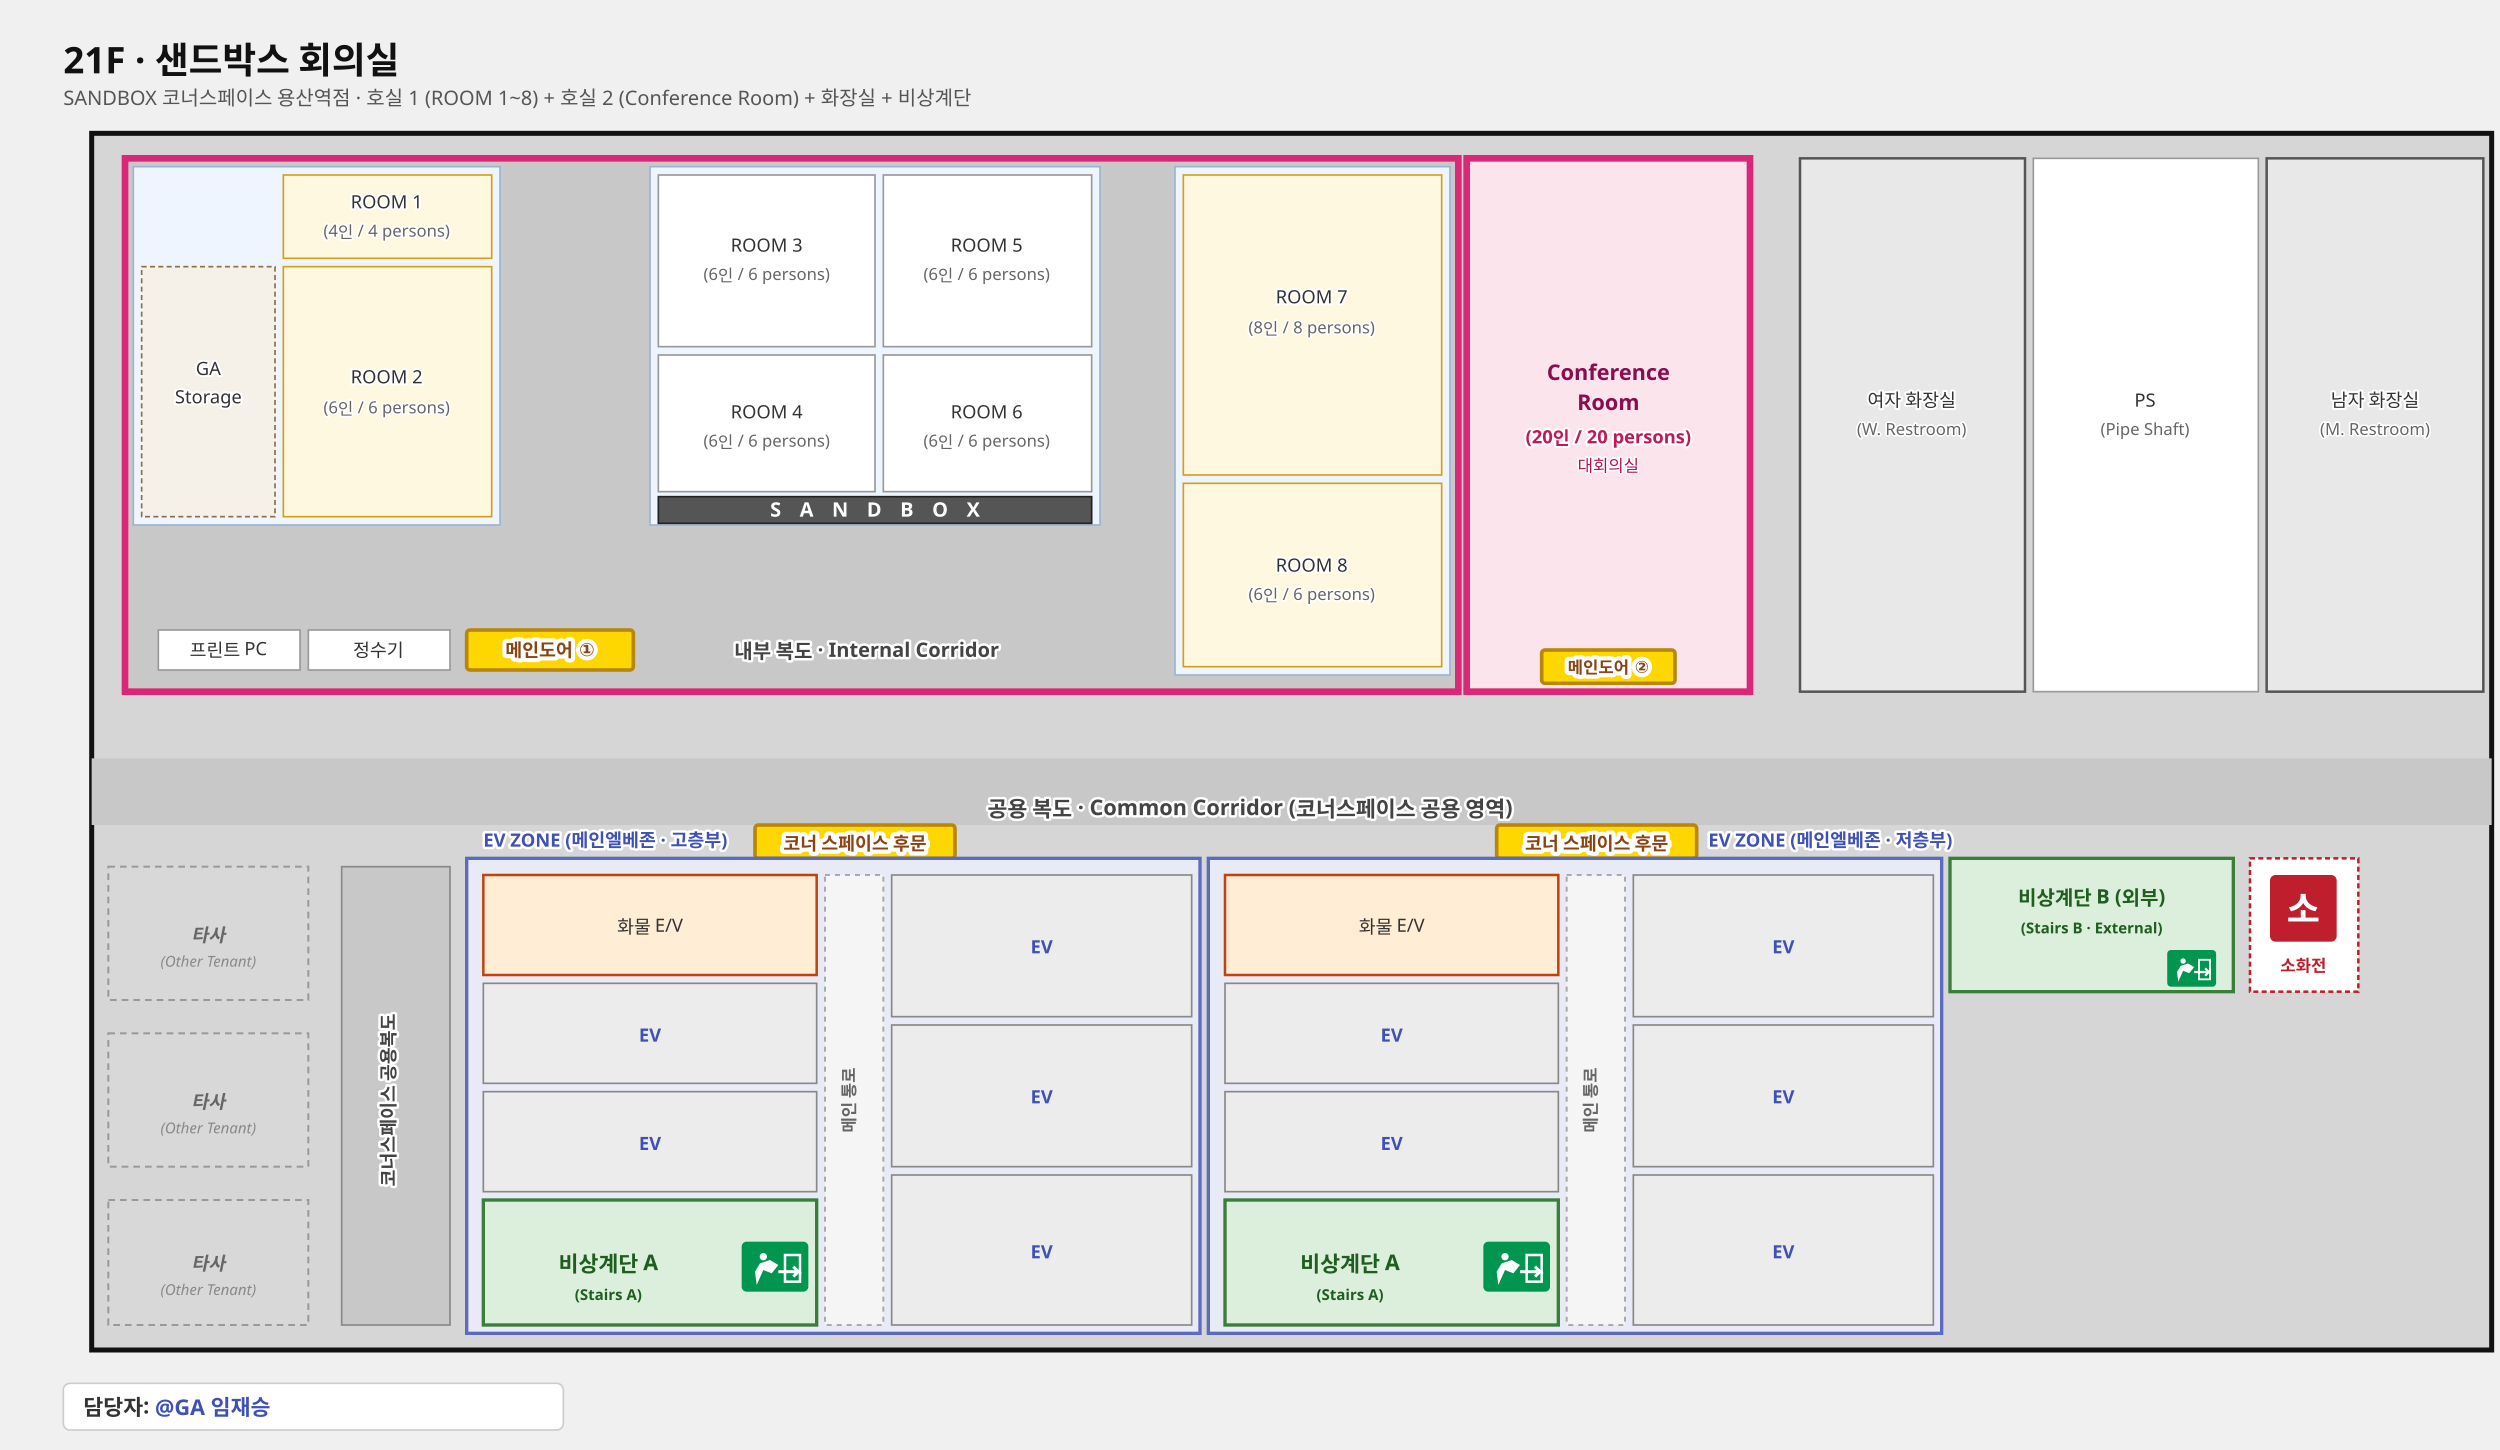
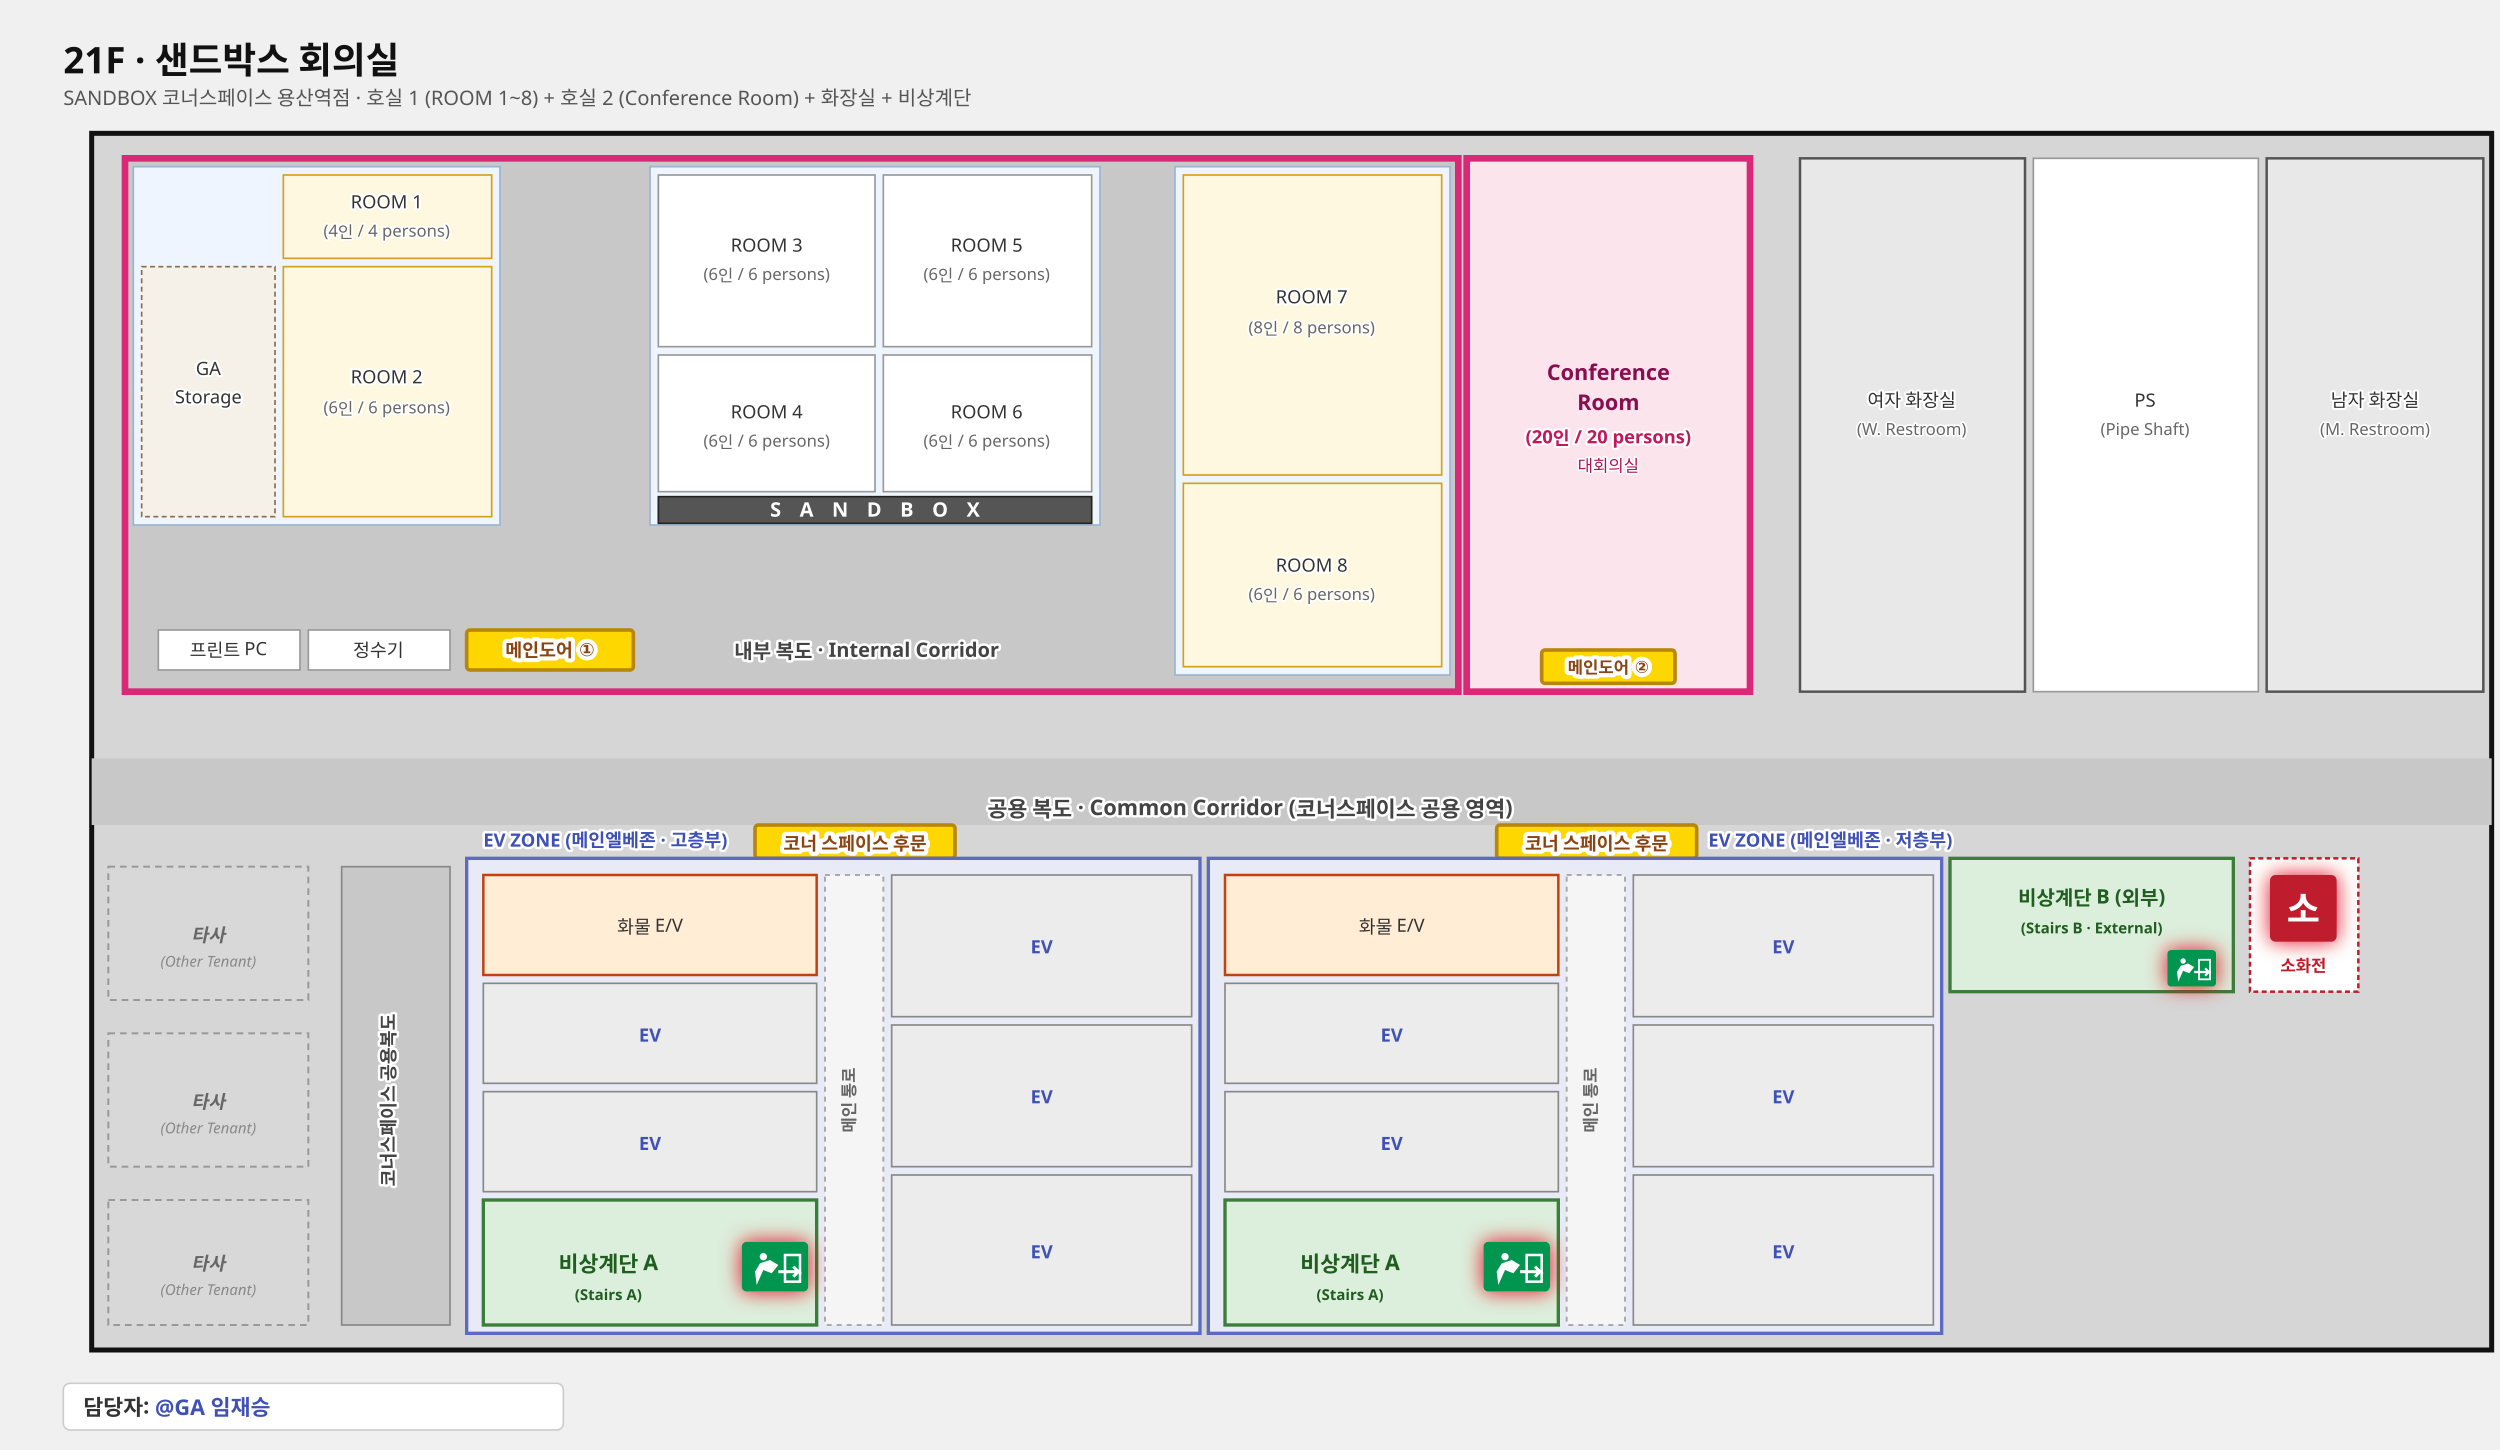
<svg xmlns="http://www.w3.org/2000/svg" viewBox="0 0 1500 870">
  <defs>
    <style>
  text{font-family:Pretendard,"Apple SD Gothic Neo",sans-serif}
  .bg{fill:#f0f0f0}
  .wall{fill:none;stroke:#111;stroke-width:3}
  .corr{fill:#c8c8c8}
  .open{fill:#EFF5FF;stroke:#9BB4D1;stroke-width:1}
  .mtg{fill:#FFF8E1;stroke:#D4A017;stroke-width:1}
  .exec{fill:#FCE4EC;stroke:#DB2777;stroke-width:4}
  .core{fill:#ECECEC;stroke:#888;stroke-width:1}
  .stair{fill:#DCEEDC;stroke:#3A7E3A;stroke-width:2}
  .stor{fill:#F5F0E8;stroke:#8B6F47;stroke-width:1;stroke-dasharray:3 2}
  .util{fill:#fff;stroke:#999;stroke-width:1}
  .srvr{fill:#E8E8E8;stroke:#555;stroke-width:1.5}
  .ev-zone{fill:#E8EAF6;stroke:#5C6BC0;stroke-width:2}
  .cargo-ev{fill:#FFEDD5;stroke:#C2410C;stroke-width:1.5}
  .corridor-int{fill:#F5F5F5;stroke:#AAA;stroke-width:1.2;stroke-dasharray:3 3}
  .recycle{fill:#E8F5E9;stroke:#558B2F;stroke-width:1.2}
  .door-mark{fill:#FFD700;stroke:#B8860B;stroke-width:2.2}
  .ev-label{font-size:11px;fill:#3F51B5;text-anchor:middle;font-weight:700}
  .stair-ko{font-size:12px;fill:#1F5E1F;text-anchor:middle;font-weight:700}
  .red-tag{font-size:10px;fill:#E60012;text-anchor:middle;font-weight:700}
  .label-sm-ko{font-size:11px;fill:#333;text-anchor:middle;font-weight:500}

  .tk{font-size:13px;fill:#222;text-anchor:middle;font-weight:600}
  .ts{font-size:11px;fill:#333;text-anchor:middle;font-weight:500;paint-order:stroke;stroke:#fff;stroke-width:2.5px;stroke-linejoin:round}
  .tx{font-size:10px;fill:#666;text-anchor:middle;paint-order:stroke;stroke:#fff;stroke-width:2px;stroke-linejoin:round}
  .tc{font-size:14px;fill:#444;text-anchor:middle;font-weight:700;paint-order:stroke;stroke:#fff;stroke-width:3px;stroke-linejoin:round}
  .tit{font-size:22px;font-weight:700;fill:#111}
  .tdoor{font-size:10px;fill:#0277BD;text-anchor:middle;font-weight:700}

-   /* 점멸 (비상구·소화전) — 28F/29F와 동일 사양 */
-   .exit-pulse{animation:pls 1.4s ease-in-out infinite}
-   .hydrant-glow{animation:pls 1.4s ease-in-out infinite}
-   @keyframes pls{0%,100%{opacity:1}50%{opacity:.65}}
+   /* 점멸 (비상구·소화전) — 28F/29F와 동일 강화 사양 */
+   .exit-pulse{animation:pls 1.0s ease-in-out infinite;filter:drop-shadow(0 0 6px rgba(229,0,18,0.95))}
+   .hydrant-glow{animation:pls 1.0s ease-in-out infinite;filter:drop-shadow(0 0 6px rgba(229,0,18,0.95))}
+   @keyframes pls{0%,100%{opacity:1}50%{opacity:.15}}
  /* 출발점 마커 — 28F/29F와 동일 (확장 링 + 펄스 점) */
  .start-ring{animation:rn 1.5s ease-out infinite}
  @keyframes rn{0%{r:8;opacity:1}100%{r:22;opacity:0}}
  .start-dot{animation:pls 1.4s ease-in-out infinite}
  /* 비상대피 동선 — 28F/29F 사양 (점선 12 7, dashoffset 애니메이션) */
  .rt{fill:none;stroke-width:4;stroke-linecap:round;stroke-linejoin:round;stroke-dasharray:12 7}
  .r-a{stroke:#00964F;stroke-width:5;animation:f 2.0s linear infinite}
  .r-b{stroke:#0288D1;stroke-width:5;animation:f 2.2s linear infinite}
  @keyframes f{from{stroke-dashoffset:0}to{stroke-dashoffset:-38}}
</style>
    <symbol id="es" viewBox="0 0 40 30">
      <rect width="40" height="30" rx="3" fill="#00964F" />
      <circle cx="13" cy="9" r="2.2" fill="#fff" />
      <path d="M9 26L13 17L18 19L22 14L17 11L11 13L8 18Z" fill="#fff" />
      <rect x="26" y="8" width="9" height="16" fill="none" stroke="#fff" stroke-width="1.5" />
      <path d="M22 18L34 18L31 15M34 18L31 21" stroke="#fff" stroke-width="1.8" fill="none" />
    </symbol>
    <symbol id="hydrant" viewBox="0 0 24 24">
      <rect width="24" height="24" rx="2" fill="#BF1E2D" />
      <text x="12" y="17" text-anchor="middle" font-size="13" font-weight="700" fill="#fff" font-family="sans-serif">소</text>
    </symbol>
  </defs>
  <rect class="bg" width="1500" height="870" />
  <text x="38" y="44" class="tit">21F · 샌드박스 회의실</text>
  <text x="38" y="63" style="font-size:12px;fill:#555">SANDBOX 코너스페이스 용산역점 · 호실 1 (ROOM 1~8) + 호실 2 (Conference Room) + 화장실 + 비상계단</text>
  <rect fill="#D6D6D6" stroke="none" x="55" y="80" width="1440" height="730" />
  <path class="wall" d="M55 80 L1495 80 L1495 810 L55 810 Z" />
  <rect fill="#c8c8c8" stroke="#DB2777" stroke-width="4" x="75" y="95" width="800" height="320" />
  <rect class="open" x="80" y="100" width="220" height="215" />
  <rect class="mtg" x="170" y="105" width="125" height="50" />
  <text x="232" y="125" class="ts">ROOM 1</text>
  <text x="232" y="142" class="tx">(4인 / 4 persons)</text>
  <rect class="mtg" x="170" y="160" width="125" height="150" />
  <text x="232" y="230" class="ts">ROOM 2</text>
  <text x="232" y="248" class="tx">(6인 / 6 persons)</text>
  <rect class="stor" x="85" y="160" width="80" height="150" />
  <text x="125" y="225" class="ts">GA</text>
  <text x="125" y="242" class="ts">Storage</text>
  <rect class="open" x="390" y="100" width="270" height="215" />
  <rect class="util" x="395" y="105" width="130" height="103" />
  <text x="460" y="151" class="ts">ROOM 3</text>
  <text x="460" y="168" class="tx">(6인 / 6 persons)</text>
  <rect class="util" x="530" y="105" width="125" height="103" />
  <text x="592" y="151" class="ts">ROOM 5</text>
  <text x="592" y="168" class="tx">(6인 / 6 persons)</text>
  <rect class="util" x="395" y="213" width="130" height="82" />
  <text x="460" y="251" class="ts">ROOM 4</text>
  <text x="460" y="268" class="tx">(6인 / 6 persons)</text>
  <rect class="util" x="530" y="213" width="125" height="82" />
  <text x="592" y="251" class="ts">ROOM 6</text>
  <text x="592" y="268" class="tx">(6인 / 6 persons)</text>
  <rect fill="#555" stroke="#222" stroke-width="1" x="395" y="298" width="260" height="16" />
  <text x="525" y="310" style="letter-spacing:4px;font-size:12px;font-weight:800;text-anchor:middle;fill:#fff">S A N D B O X</text>
  <rect class="open" x="705" y="100" width="165" height="305" />
  <rect class="mtg" x="710" y="105" width="155" height="180" />
  <text x="787" y="182" class="ts">ROOM 7</text>
  <text x="787" y="200" class="tx">(8인 / 8 persons)</text>
  <rect class="mtg" x="710" y="290" width="155" height="110" />
  <text x="787" y="343" class="ts">ROOM 8</text>
  <text x="787" y="360" class="tx">(6인 / 6 persons)</text>
  <rect class="exec" x="880" y="95" width="170" height="320" />
  <text x="965" y="228" class="tk" style="fill:#880E4F;font-size:13px">Conference</text>
  <text x="965" y="246" class="tk" style="fill:#880E4F;font-size:13px">Room</text>
  <text x="965" y="266" class="ts" style="fill:#C2185B;font-weight:800">(20인 / 20 persons)</text>
  <text x="965" y="283" class="tx" style="fill:#AD1457">대회의실</text>
  <rect class="srvr" x="1080" y="95" width="135" height="320" />
  <text x="1147" y="244" class="ts">여자 화장실</text>
  <text x="1147" y="261" class="tx">(W. Restroom)</text>
  <rect class="util" x="1220" y="95" width="135" height="320" />
  <text x="1287" y="244" class="ts">PS</text>
  <text x="1287" y="261" class="tx">(Pipe Shaft)</text>
  <rect class="srvr" x="1360" y="95" width="130" height="320" />
  <text x="1425" y="244" class="ts">남자 화장실</text>
  <text x="1425" y="261" class="tx">(M. Restroom)</text>
  <rect class="corr" x="80" y="325" width="620" height="80" />
  <rect class="util" x="95" y="378" width="85" height="24" />
  <text x="137" y="394" class="ts" style="font-size:11px">프린트 PC</text>
  <rect class="util" x="185" y="378" width="85" height="24" />
  <text x="227" y="394" class="ts" style="font-size:11px">정수기</text>
  <rect class="door-mark" x="280" y="378" width="100" height="24" rx="2" />
  <text x="330" y="394" style="font-size:11px;fill:#8B4513;font-weight:700;text-anchor:middle;paint-order:stroke;stroke:#fff;stroke-width:5px;stroke-linejoin:round">메인도어 ①</text>
  <text x="520" y="395" class="tc" style="font-size:12px">내부 복도 · Internal Corridor</text>
  <rect class="door-mark" x="925" y="390" width="80" height="20" rx="2" />
  <text x="965" y="404" style="font-size:10px;fill:#8B4513;font-weight:700;text-anchor:middle;paint-order:stroke;stroke:#fff;stroke-width:5px;stroke-linejoin:round">메인도어 ②</text>
  <rect class="corr" x="55" y="455" width="1440" height="40" />
  <text x="750" y="490" class="tc" style="font-size:13px">공용 복도 · Common Corridor (코너스페이스 공용 영역)</text>
  <rect class="door-mark" x="453" y="495" width="120" height="20" rx="2" />
  <text x="513" y="510" style="font-size:11px;fill:#8B4513;font-weight:800;text-anchor:middle;paint-order:stroke;stroke:#fff;stroke-width:5px;stroke-linejoin:round">코너 스페이스 후문</text>
  <rect class="door-mark" x="898" y="495" width="120" height="20" rx="2" />
  <text x="958" y="510" style="font-size:11px;fill:#8B4513;font-weight:800;text-anchor:middle;paint-order:stroke;stroke:#fff;stroke-width:5px;stroke-linejoin:round">코너 스페이스 후문</text>
  <rect fill="#D8D8D8" stroke="#999" stroke-width="1.2" stroke-dasharray="4 3" x="65" y="520" width="120" height="80" />
  <text x="125" y="565" style="font-size:11px;fill:#666;text-anchor:middle;font-style:italic;font-weight:600">타사</text>
  <text x="125" y="580" style="font-size:9px;fill:#888;text-anchor:middle;font-style:italic">(Other Tenant)</text>
  <rect fill="#D8D8D8" stroke="#999" stroke-width="1.2" stroke-dasharray="4 3" x="65" y="620" width="120" height="80" />
  <text x="125" y="665" style="font-size:11px;fill:#666;text-anchor:middle;font-style:italic;font-weight:600">타사</text>
  <text x="125" y="680" style="font-size:9px;fill:#888;text-anchor:middle;font-style:italic">(Other Tenant)</text>
  <rect fill="#D8D8D8" stroke="#999" stroke-width="1.2" stroke-dasharray="4 3" x="65" y="720" width="120" height="75" />
  <text x="125" y="762" style="font-size:11px;fill:#666;text-anchor:middle;font-style:italic;font-weight:600">타사</text>
  <text x="125" y="777" style="font-size:9px;fill:#888;text-anchor:middle;font-style:italic">(Other Tenant)</text>
  <rect fill="#c8c8c8" stroke="#888" stroke-width="1" x="205" y="520" width="65" height="275" />
  <text x="237" y="660" style="font-size:11px;fill:#444;text-anchor:middle;font-weight:700;paint-order:stroke;stroke:#fff;stroke-width:3px;stroke-linejoin:round" transform="rotate(-90 237 660)">코너스페이스 공용복도</text>
  <rect class="ev-zone" x="280" y="515" width="440" height="285" />
  <text x="290" y="508" class="tk" style="fill:#3F51B5;font-size:11px;font-weight:800;text-anchor:start;paint-order:stroke;stroke:#fff;stroke-width:3px;stroke-linejoin:round">EV ZONE (메인엘베존 · 고층부)</text>
  <rect class="cargo-ev" x="290" y="525" width="200" height="60" />
  <text x="390" y="560" class="label-sm-ko">화물 E/V</text>
  <rect class="core" x="290" y="590" width="200" height="60" />
  <text x="390" y="625" class="ev-label">EV</text>
  <rect class="core" x="290" y="655" width="200" height="60" />
  <text x="390" y="690" class="ev-label">EV</text>
  <rect class="stair" x="290" y="720" width="200" height="75" />
  <text x="365" y="763" class="stair-ko" style="font-size:13px">비상계단 A</text>
  <text x="365" y="780" class="stair-ko" style="font-size:9px">(Stairs A)</text>
  <use href="#es" x="445" y="745" width="40" height="30" class="exit-pulse" />
  <rect class="corridor-int" x="495" y="525" width="35" height="270" />
  <text x="513" y="660" style="font-size:10px;fill:#666;font-weight:700;text-anchor:middle" transform="rotate(-90 513 660)">메인 통로</text>
  <rect class="core" x="535" y="525" width="180" height="85" />
  <text x="625" y="572" class="ev-label">EV</text>
  <rect class="core" x="535" y="615" width="180" height="85" />
  <text x="625" y="662" class="ev-label">EV</text>
  <rect class="core" x="535" y="705" width="180" height="90" />
  <text x="625" y="755" class="ev-label">EV</text>
  <rect class="ev-zone" x="725" y="515" width="440" height="285" />
  <text x="1025" y="508" class="tk" style="fill:#3F51B5;font-size:11px;font-weight:800;text-anchor:start;paint-order:stroke;stroke:#fff;stroke-width:3px;stroke-linejoin:round">EV ZONE (메인엘베존 · 저층부)</text>
  <rect class="cargo-ev" x="735" y="525" width="200" height="60" />
  <text x="835" y="560" class="label-sm-ko">화물 E/V</text>
  <rect class="core" x="735" y="590" width="200" height="60" />
  <text x="835" y="625" class="ev-label">EV</text>
  <rect class="core" x="735" y="655" width="200" height="60" />
  <text x="835" y="690" class="ev-label">EV</text>
  <rect class="stair" x="735" y="720" width="200" height="75" />
  <text x="810" y="763" class="stair-ko" style="font-size:13px">비상계단 A</text>
  <text x="810" y="780" class="stair-ko" style="font-size:9px">(Stairs A)</text>
  <use href="#es" x="890" y="745" width="40" height="30" class="exit-pulse" />
  <rect class="corridor-int" x="940" y="525" width="35" height="270" />
  <text x="958" y="660" style="font-size:10px;fill:#666;font-weight:700;text-anchor:middle" transform="rotate(-90 958 660)">메인 통로</text>
  <rect class="core" x="980" y="525" width="180" height="85" />
  <text x="1070" y="572" class="ev-label">EV</text>
  <rect class="core" x="980" y="615" width="180" height="85" />
  <text x="1070" y="662" class="ev-label">EV</text>
  <rect class="core" x="980" y="705" width="180" height="90" />
  <text x="1070" y="755" class="ev-label">EV</text>
  <rect class="stair" x="1170" y="515" width="170" height="80" />
  <text x="1255" y="543" class="stair-ko" style="font-size:12px">비상계단 B (외부)</text>
  <text x="1255" y="560" class="stair-ko" style="font-size:9px">(Stairs B · External)</text>
  <use href="#es" x="1295" y="570" width="40" height="22" class="exit-pulse" />
  <rect fill="#fff" stroke="#BF1E2D" stroke-width="1.5" stroke-dasharray="3 2" x="1350" y="515" width="65" height="80" />
  <use href="#hydrant" x="1362" y="525" width="40" height="40" class="hydrant-glow" />
  <text x="1382" y="583" style="font-size:10px;fill:#BF1E2D;font-weight:700;text-anchor:middle">소화전</text>
  <g transform="translate(38,830)">
    <rect width="300" height="28" fill="#fff" stroke="#ccc" rx="4" />
    <text x="12" y="19" font-size="13" font-weight="700" fill="#333">담당자: <tspan fill="#3F51B5" font-weight="800">@GA 임재승</tspan>
    </text>
  </g>
</svg>
